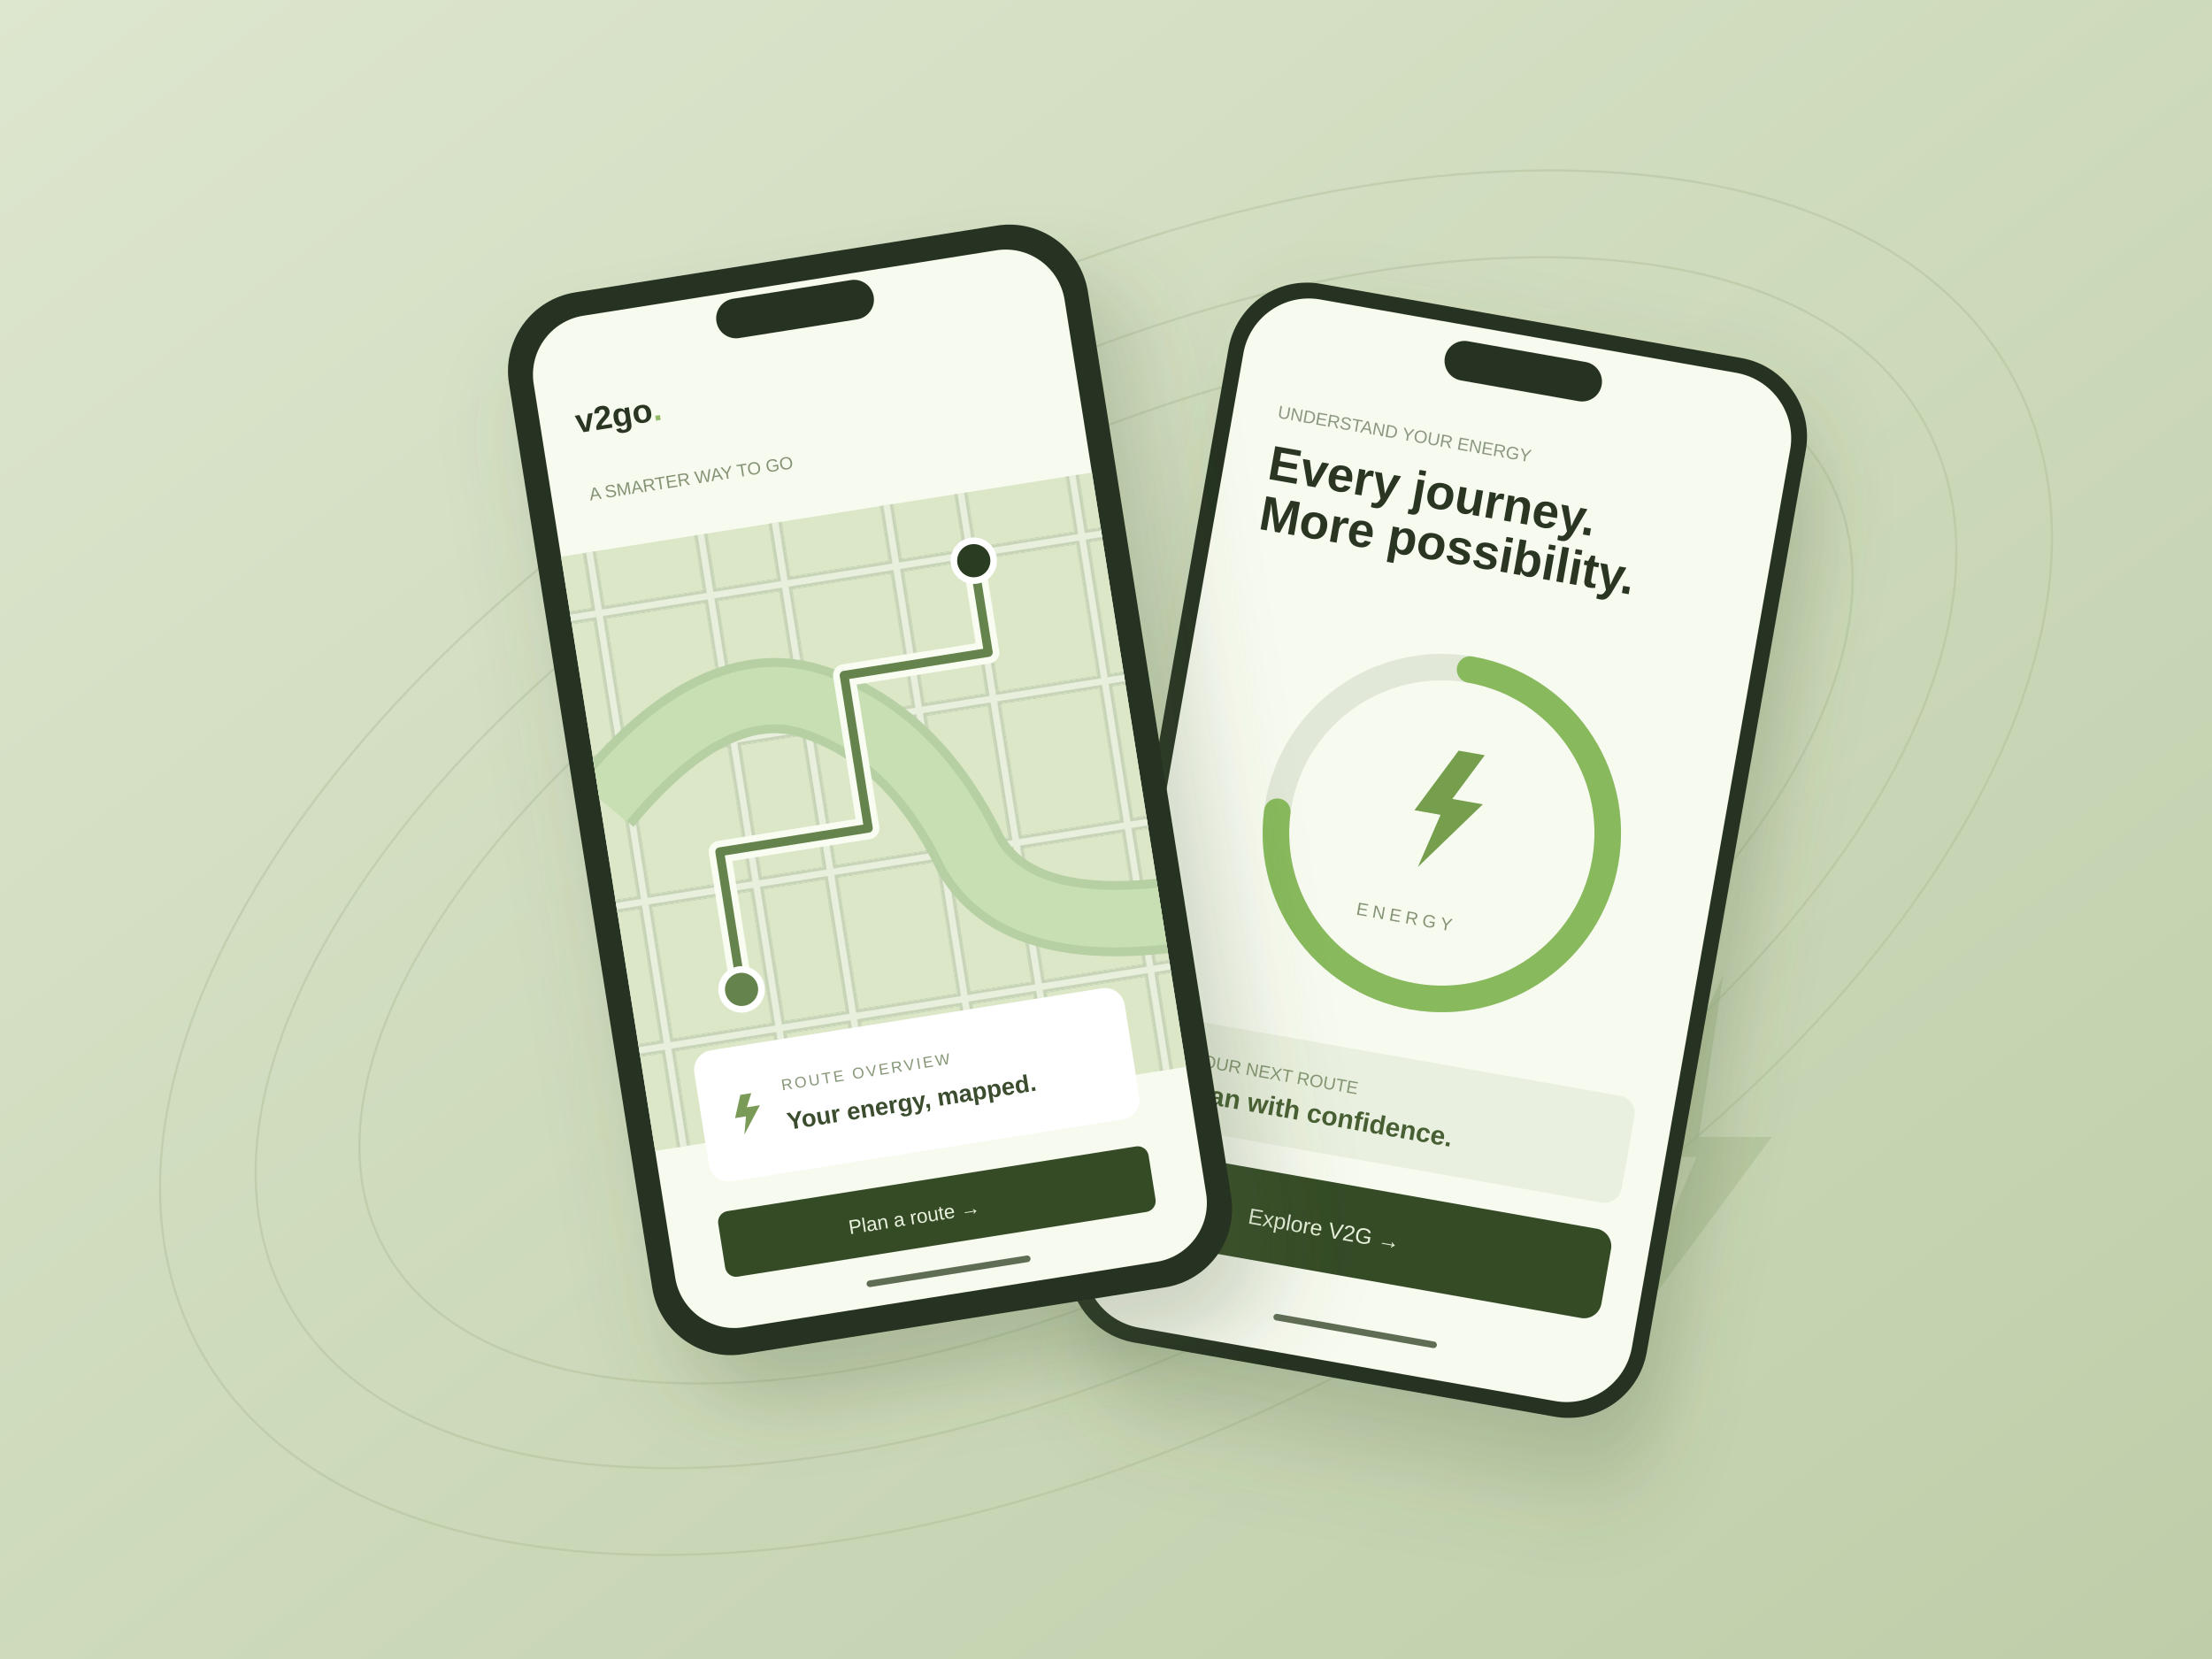
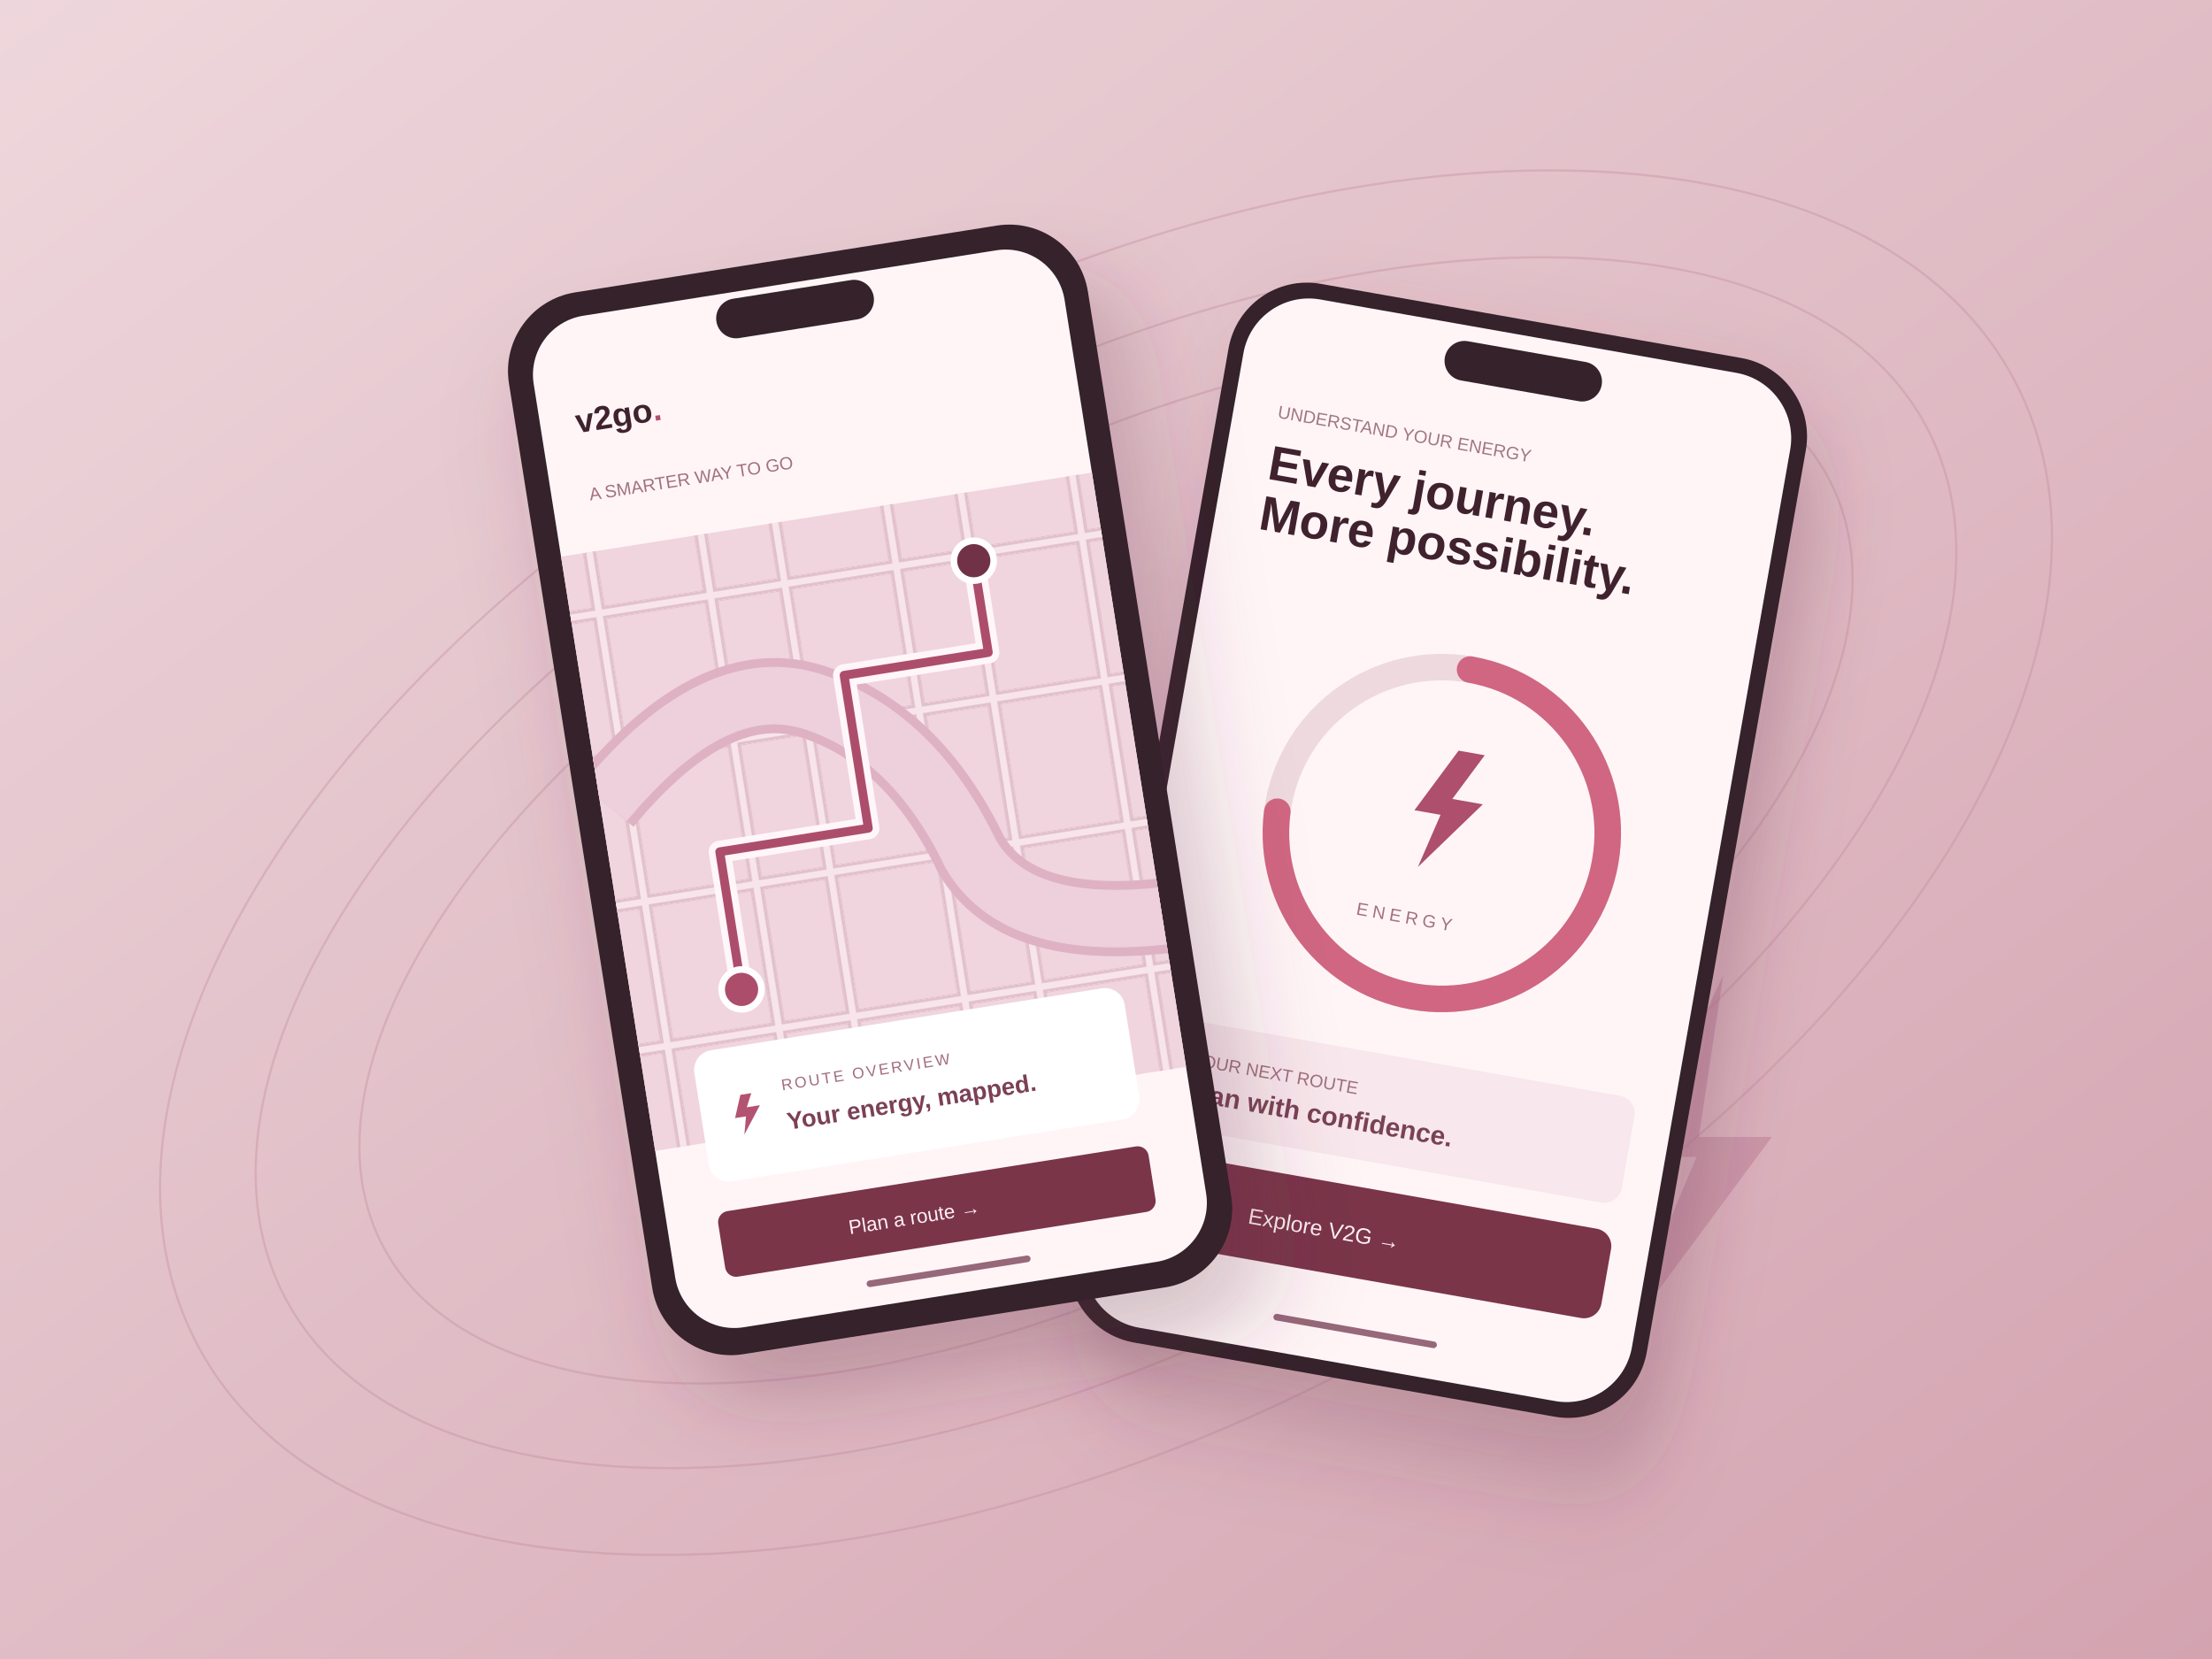
<svg xmlns="http://www.w3.org/2000/svg" width="1000" height="750" viewBox="0 0 1000 750">
  <defs>
    <linearGradient id="bg" x2="1" y2="1">
-       <stop stop-color="#dde6ce" />
-       <stop offset="1" stop-color="#bfcea9" />
+       <stop stop-color="#eed7dc" />
+       <stop offset="1" stop-color="#d3a3b0" />
    </linearGradient>
    <filter id="shadow" x="-40%" y="-20%" width="190%" height="150%">
-       <feDropShadow dx="12" dy="25" stdDeviation="19" flood-color="#52603a" flood-opacity=".25" />
+       <feDropShadow dx="12" dy="25" stdDeviation="19" flood-color="#663044" flood-opacity=".25" />
    </filter>
    <clipPath id="screen">
      <rect x="11" y="11" width="243" height="463" rx="27" />
    </clipPath>
    <pattern id="map" width="85" height="66" patternUnits="userSpaceOnUse">
-       <path d="M0 13h85M24 0v66M75 0v66" fill="none" stroke="#c6d3b6" stroke-width="6" />
-       <path d="M0 13h85M24 0v66M75 0v66" fill="none" stroke="#e8efdc" stroke-width="3" />
+       <path d="M0 13h85M24 0v66M75 0v66" fill="none" stroke="#e0c0ca" stroke-width="6" />
+       <path d="M0 13h85M24 0v66M75 0v66" fill="none" stroke="#f8e4eb" stroke-width="3" />
    </pattern>
  </defs>
  <rect width="1000" height="750" fill="url(#bg)" />
-   <g fill="none" stroke="#a4b58e" stroke-opacity=".35">
+   <g fill="none" stroke="#bd8799" stroke-opacity=".35">
    <ellipse cx="500" cy="390" rx="370" ry="180" transform="rotate(-28 500 390)" />
    <ellipse cx="500" cy="390" rx="420" ry="215" transform="rotate(-28 500 390)" />
    <ellipse cx="500" cy="390" rx="465" ry="254" transform="rotate(-28 500 390)" />
  </g>
-   <path d="M730 610l37-87h-27l39-82-11 73h33z" fill="#aabc92" opacity=".55" />
+   <path d="M730 610l37-87h-27l39-82-11 73h33z" fill="#be8297" opacity=".55" />
  <g transform="translate(518 141) rotate(10 130 240)" filter="url(#shadow)">
-     <rect width="265" height="486" rx="36" fill="#283323" />
-     <rect x="7" y="7" width="251" height="472" rx="30" fill="#f7faef" />
-     <rect x="97" y="14" width="72" height="18" rx="9" fill="#283323" />
+     <rect width="265" height="486" rx="36" fill="#34232b" />
+     <rect x="7" y="7" width="251" height="472" rx="30" fill="#fff5f7" />
+     <rect x="97" y="14" width="72" height="18" rx="9" fill="#34232b" />
    <g font-family="Arial,sans-serif">
-       <text x="27" y="63" fill="#8b9780" font-size="8">UNDERSTAND YOUR ENERGY</text>
-       <text x="27" y="91" fill="#293423" font-size="22" font-weight="700">Every journey.</text>
-       <text x="27" y="114" fill="#293423" font-size="22" font-weight="700">More possibility.</text>
-       <circle cx="133" cy="235" r="75" fill="none" stroke="#e2e8d8" stroke-width="12" />
-       <circle cx="133" cy="235" r="75" fill="none" stroke="#88b95c" stroke-width="12" stroke-dasharray="350 121" transform="rotate(-90 133 235)" stroke-linecap="round" />
-       <path d="M134 197l-15 30h12l-6 25 24-33h-14l11-22z" fill="#759f4e" />
-       <text x="101" y="278" fill="#859374" font-size="8" letter-spacing="2">ENERGY</text>
-       <rect x="24" y="338" width="217" height="49" rx="8" fill="#eaf0df" />
-       <text x="39" y="358" fill="#849672" font-size="8">YOUR NEXT ROUTE</text>
-       <text x="39" y="374" fill="#465e33" font-size="12" font-weight="700">Plan with confidence.</text>
-       <rect x="24" y="399" width="217" height="41" rx="8" fill="#354b28" />
-       <text x="77" y="424" fill="#e9f2dc" font-size="10">Explore V2G →</text>
-       <rect x="96" y="462" width="75" height="3" rx="1.5" fill="#606d55" />
+       <text x="27" y="63" fill="#a27685" font-size="8">UNDERSTAND YOUR ENERGY</text>
+       <text x="27" y="91" fill="#40242e" font-size="22" font-weight="700">Every journey.</text>
+       <text x="27" y="114" fill="#40242e" font-size="22" font-weight="700">More possibility.</text>
+       <circle cx="133" cy="235" r="75" fill="none" stroke="#eed9df" stroke-width="12" />
+       <circle cx="133" cy="235" r="75" fill="none" stroke="#d06682" stroke-width="12" stroke-dasharray="350 121" transform="rotate(-90 133 235)" stroke-linecap="round" />
+       <path d="M134 197l-15 30h12l-6 25 24-33h-14l11-22z" fill="#ad506d" />
+       <text x="101" y="278" fill="#a37080" font-size="8" letter-spacing="2">ENERGY</text>
+       <rect x="24" y="338" width="217" height="49" rx="8" fill="#f8e7ec" />
+       <text x="39" y="358" fill="#9d6f7d" font-size="8">YOUR NEXT ROUTE</text>
+       <text x="39" y="374" fill="#794255" font-size="12" font-weight="700">Plan with confidence.</text>
+       <rect x="24" y="399" width="217" height="41" rx="8" fill="#7a344a" />
+       <text x="77" y="424" fill="#fff0f4" font-size="10">Explore V2G →</text>
+       <rect x="96" y="462" width="75" height="3" rx="1.5" fill="#966879" />
    </g>
  </g>
  <g transform="translate(261 114) rotate(-9 133 244)" filter="url(#shadow)">
-     <rect width="265" height="486" rx="36" fill="#283323" />
+     <rect width="265" height="486" rx="36" fill="#34232b" />
    <g clip-path="url(#screen)">
-       <rect x="11" y="11" width="243" height="463" fill="#f7faef" />
-       <rect x="11" y="117" width="243" height="272" fill="#dbe7c7" />
+       <rect x="11" y="11" width="243" height="463" fill="#fff5f7" />
+       <rect x="11" y="117" width="243" height="272" fill="#f0d4de" />
      <rect x="11" y="117" width="243" height="272" fill="url(#map)" />
-       <path d="M13 230q59-52 101-30t59 79q15 38 82 41" fill="none" stroke="#b6cfa3" stroke-width="34" />
-       <path d="M13 230q59-52 101-30t59 79q15 38 82 41" fill="none" stroke="#c8dfb4" stroke-width="26" />
-       <path d="M61 323v-63h68v-70h66v-42" fill="none" stroke="#f8fcf1" stroke-width="10" stroke-linecap="round" stroke-linejoin="round" />
-       <path d="M61 323v-63h68v-70h66v-42" fill="none" stroke="#65844d" stroke-width="4" stroke-linecap="round" stroke-linejoin="round" />
-       <circle cx="61" cy="323" r="9" fill="#65844d" stroke="#fff" stroke-width="3" />
-       <circle cx="195" cy="148" r="9" fill="#293e20" stroke="#fff" stroke-width="3" />
+       <path d="M13 230q59-52 101-30t59 79q15 38 82 41" fill="none" stroke="#deb2c3" stroke-width="34" />
+       <path d="M13 230q59-52 101-30t59 79q15 38 82 41" fill="none" stroke="#edd0db" stroke-width="26" />
+       <path d="M61 323v-63h68v-70h66v-42" fill="none" stroke="#fff6fa" stroke-width="10" stroke-linecap="round" stroke-linejoin="round" />
+       <path d="M61 323v-63h68v-70h66v-42" fill="none" stroke="#ad4d6c" stroke-width="4" stroke-linecap="round" stroke-linejoin="round" />
+       <circle cx="61" cy="323" r="9" fill="#ad4d6c" stroke="#fff" stroke-width="3" />
+       <circle cx="195" cy="148" r="9" fill="#713147" stroke="#fff" stroke-width="3" />
      <rect x="34" y="348" width="197" height="60" rx="9" fill="#fff" />
-       <path d="M53 370l-4 10h5l-2 8 9-12h-6l3-6z" fill="#7a9b59" />
+       <path d="M53 370l-4 10h5l-2 8 9-12h-6l3-6z" fill="#b45271" />
      <g font-family="Arial,sans-serif">
-         <text x="72" y="371" fill="#859676" font-size="7" letter-spacing="1">ROUTE OVERVIEW</text>
-         <text x="72" y="389" fill="#3b4e2e" font-size="11" font-weight="700">Your energy, mapped.</text>
-         <text x="27" y="63" fill="#293423" font-size="15" font-weight="700">v2go<tspan fill="#91b967">.</tspan>
+         <text x="72" y="371" fill="#a26c80" font-size="7" letter-spacing="1">ROUTE OVERVIEW</text>
+         <text x="72" y="389" fill="#7c4156" font-size="11" font-weight="700">Your energy, mapped.</text>
+         <text x="27" y="63" fill="#40242e" font-size="15" font-weight="700">v2go<tspan fill="#b15172">.</tspan>
        </text>
-         <text x="28" y="94" fill="#859374" font-size="8">A SMARTER WAY TO GO</text>
-         <rect x="34" y="421" width="197" height="30" rx="5" fill="#354b28" />
-         <text x="92" y="440" fill="#e9f2dc" font-size="9">Plan a route →</text>
+         <text x="28" y="94" fill="#a37080" font-size="8">A SMARTER WAY TO GO</text>
+         <rect x="34" y="421" width="197" height="30" rx="5" fill="#7a344a" />
+         <text x="92" y="440" fill="#fff0f4" font-size="9">Plan a route →</text>
      </g>
    </g>
-     <rect x="97" y="14" width="72" height="18" rx="9" fill="#283323" />
-     <rect x="96" y="462" width="75" height="3" rx="1.5" fill="#606d55" />
+     <rect x="97" y="14" width="72" height="18" rx="9" fill="#34232b" />
+     <rect x="96" y="462" width="75" height="3" rx="1.5" fill="#966879" />
  </g>
</svg>
